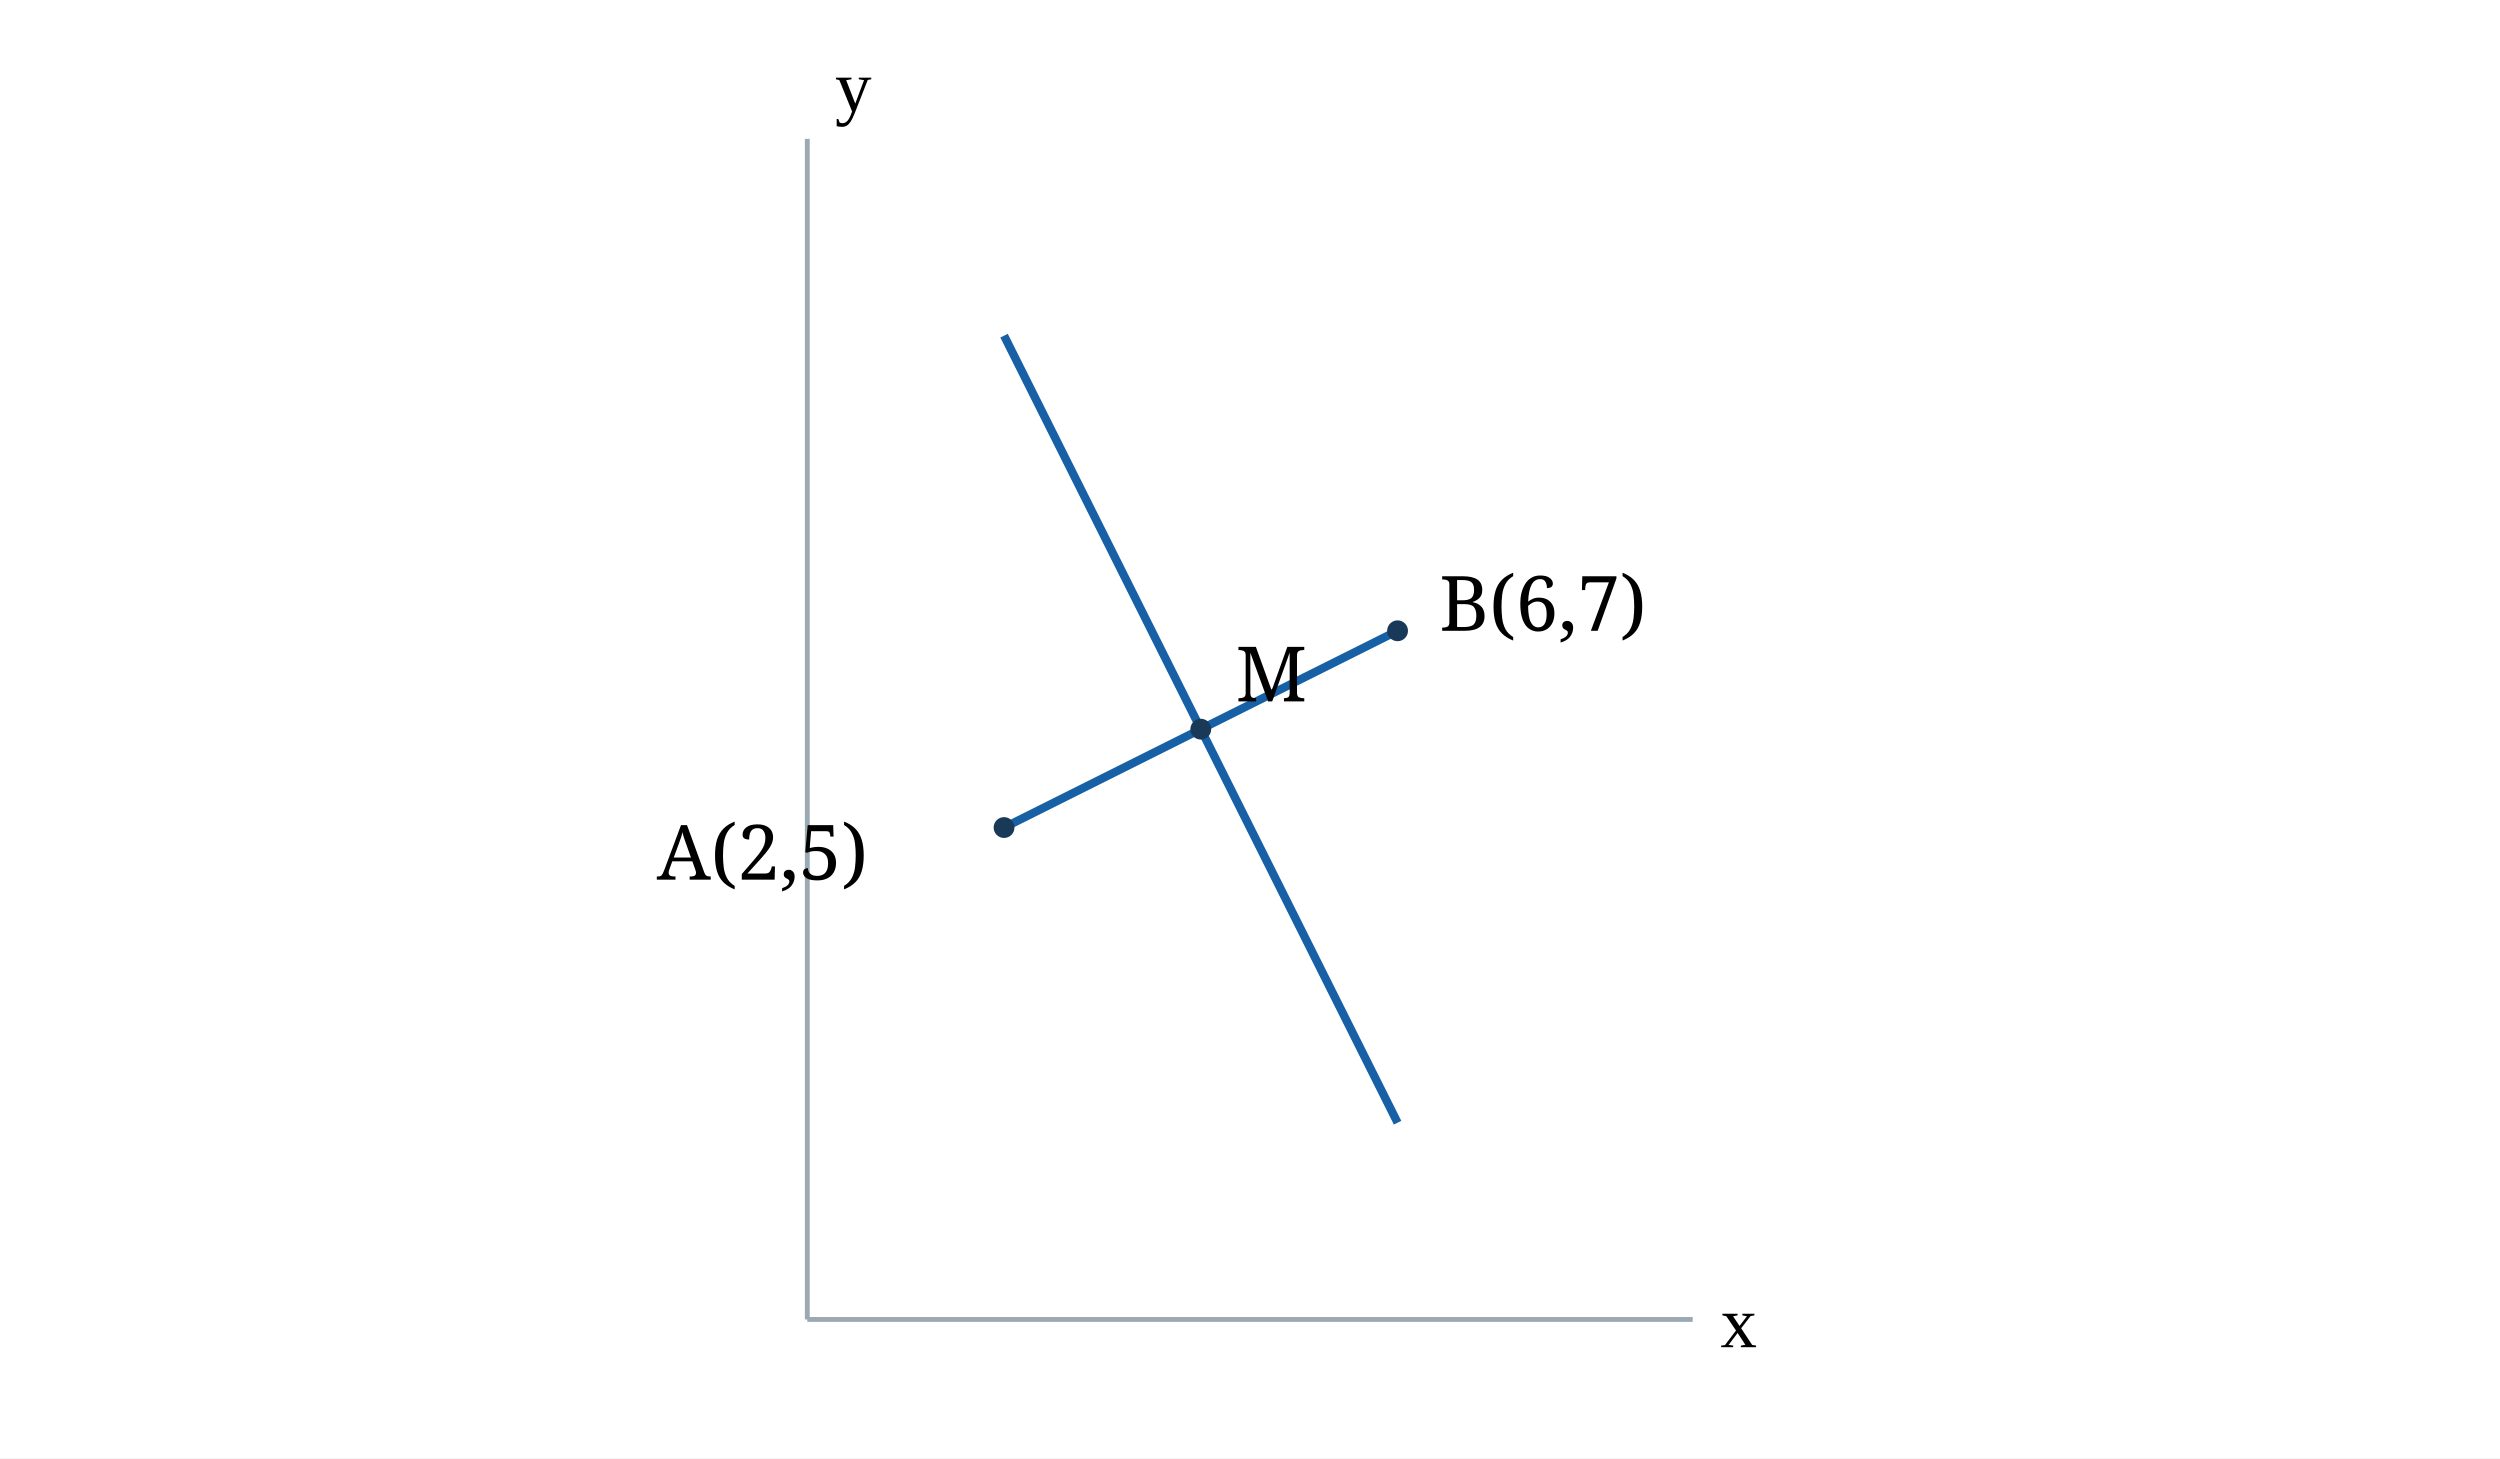
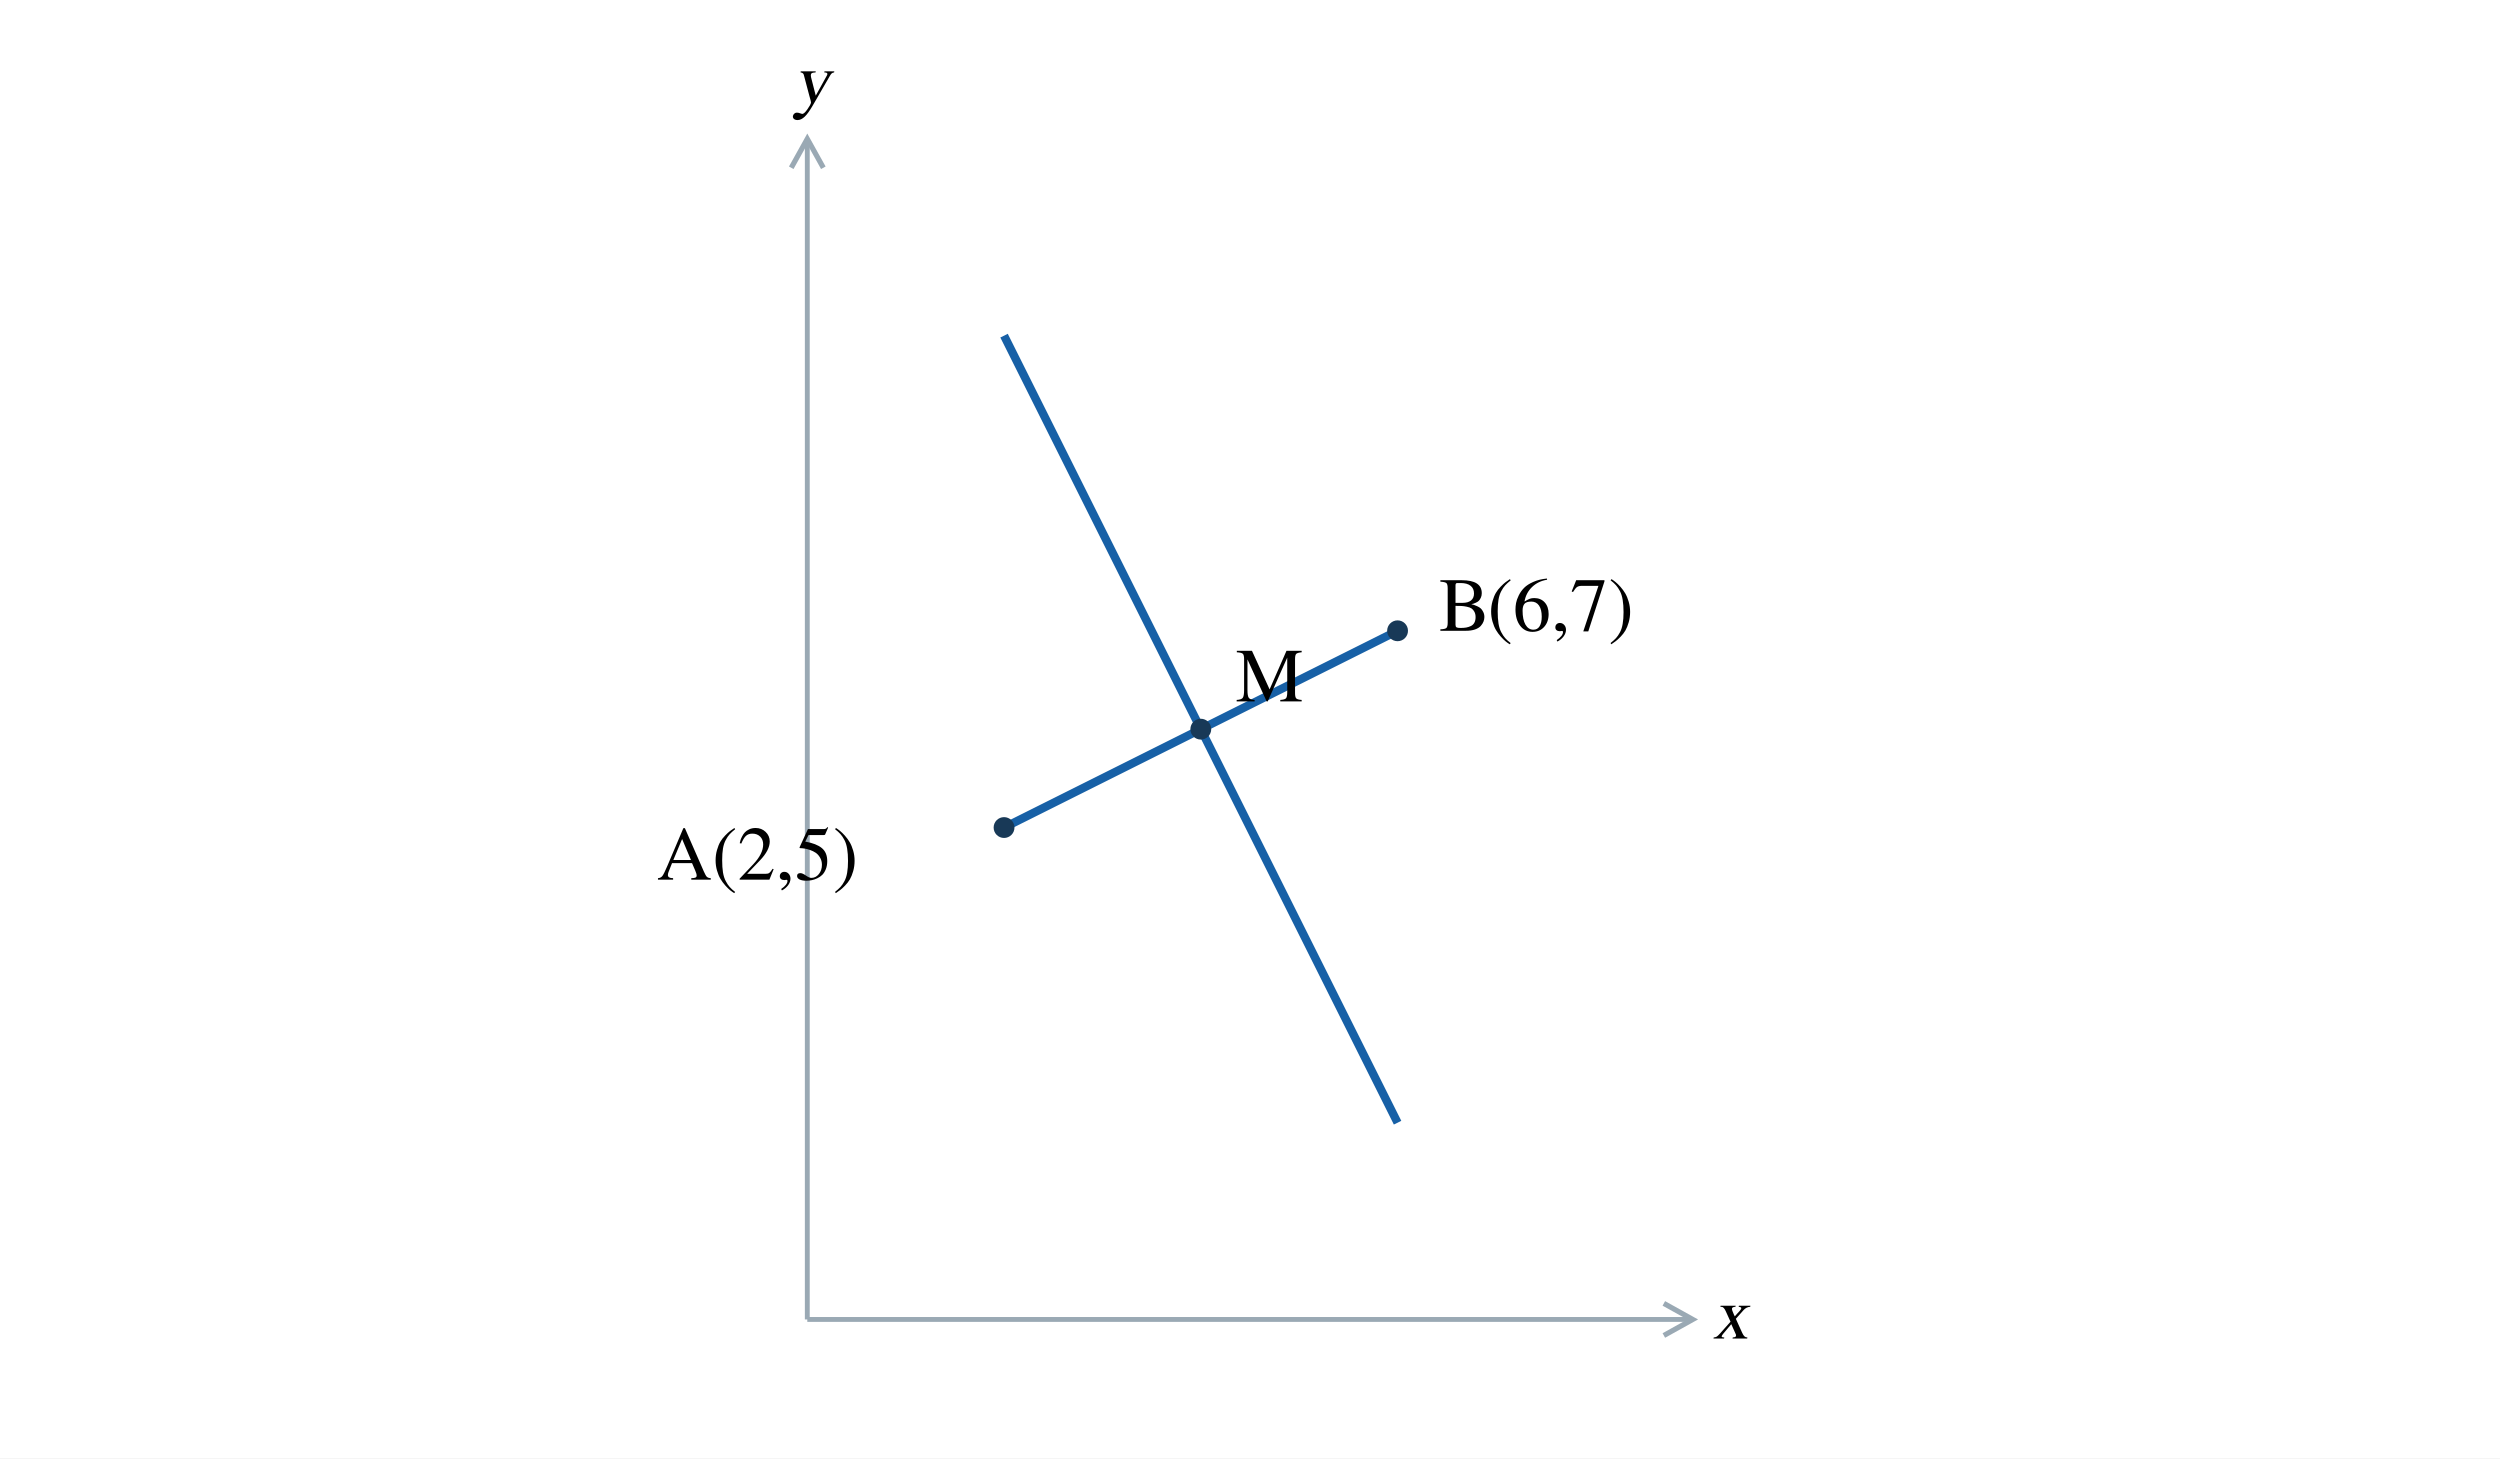
<svg xmlns="http://www.w3.org/2000/svg" width="720" height="420" viewBox="0 0 720 420">
  <rect width="720" height="420" fill="white" />
  <path d="M232.5 380.0 H487.5 M232.5 380.0 V40.0" stroke="#9aa9b4" stroke-width="1.4" />
-   <text x="495.5" y="388.0" font-size="21">x</text>
-   <text x="240.5" y="32.0" font-size="21">y</text>
+   <text x="493.28" y="385.50" font-size="21" font-family="STIX Two Text, Cambria Math, Georgia, serif" font-style="italic" data-axis-label="x">x</text>
+   <text x="228.61" y="30.00" font-size="21" font-family="STIX Two Text, Cambria Math, Georgia, serif" font-style="italic" data-axis-label="y">y</text>
  <path d="M289.167 238.333 L402.5 181.667" stroke="#1760a6" stroke-width="2.4" fill="none" />
  <path d="M289.167 96.667 L402.5 323.333" stroke="#1760a6" stroke-width="2.4" fill="none" />
  <circle cx="289.167" cy="238.333" r="3" fill="#183957" />
-   <text x="189.167" y="253.333" font-size="22" font-family="serif">A(2,5)</text>
+   <text x="189.167" y="253.333" font-size="22" font-family="STIX Two Text, Cambria Math, Georgia, serif">A(2,5)</text>
  <circle cx="402.5" cy="181.667" r="3" fill="#183957" />
-   <text x="414.5" y="181.667" font-size="22" font-family="serif">B(6,7)</text>
+   <text x="414.5" y="181.667" font-size="22" font-family="STIX Two Text, Cambria Math, Georgia, serif">B(6,7)</text>
  <circle cx="345.833" cy="210.0" r="3" fill="#183957" />
-   <text x="355.833" y="202.0" font-size="22" font-family="serif">M</text>
+   <text x="355.833" y="202.0" font-size="22" font-family="STIX Two Text, Cambria Math, Georgia, serif">M</text>
+   <path d="M479.184 375.38L487.5 380L479.184 384.62" fill="none" stroke="rgb(154, 169, 180)" stroke-width="1.5" />
+   <path d="M227.88 48.316L232.5 40L237.12 48.316" fill="none" stroke="rgb(154, 169, 180)" stroke-width="1.5" />
</svg>
